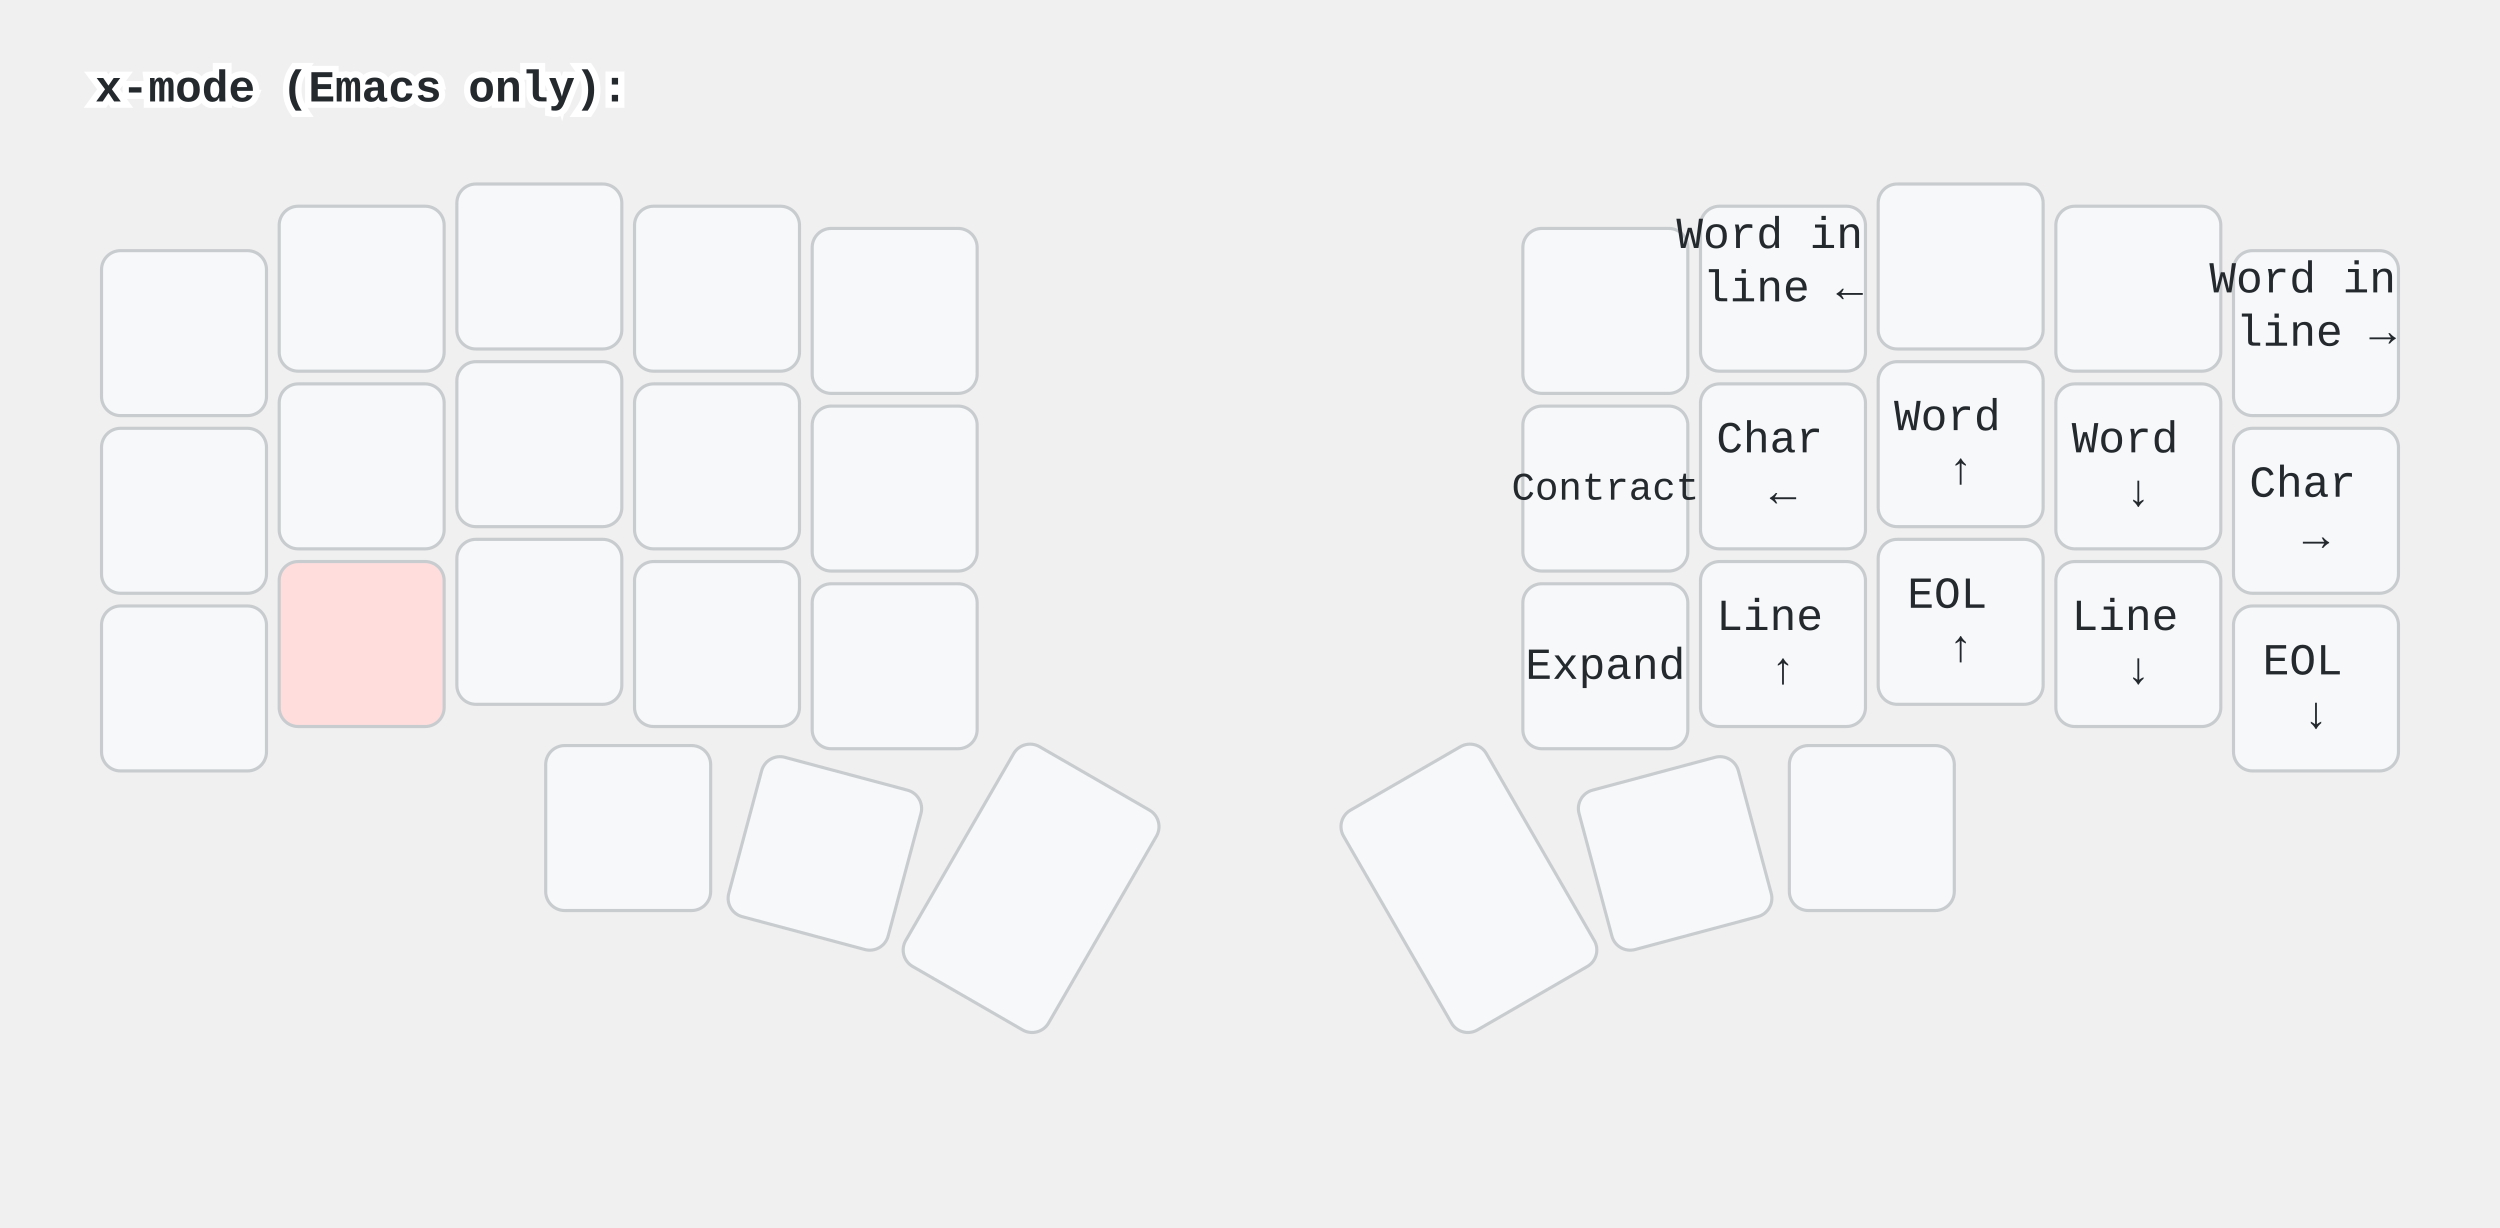
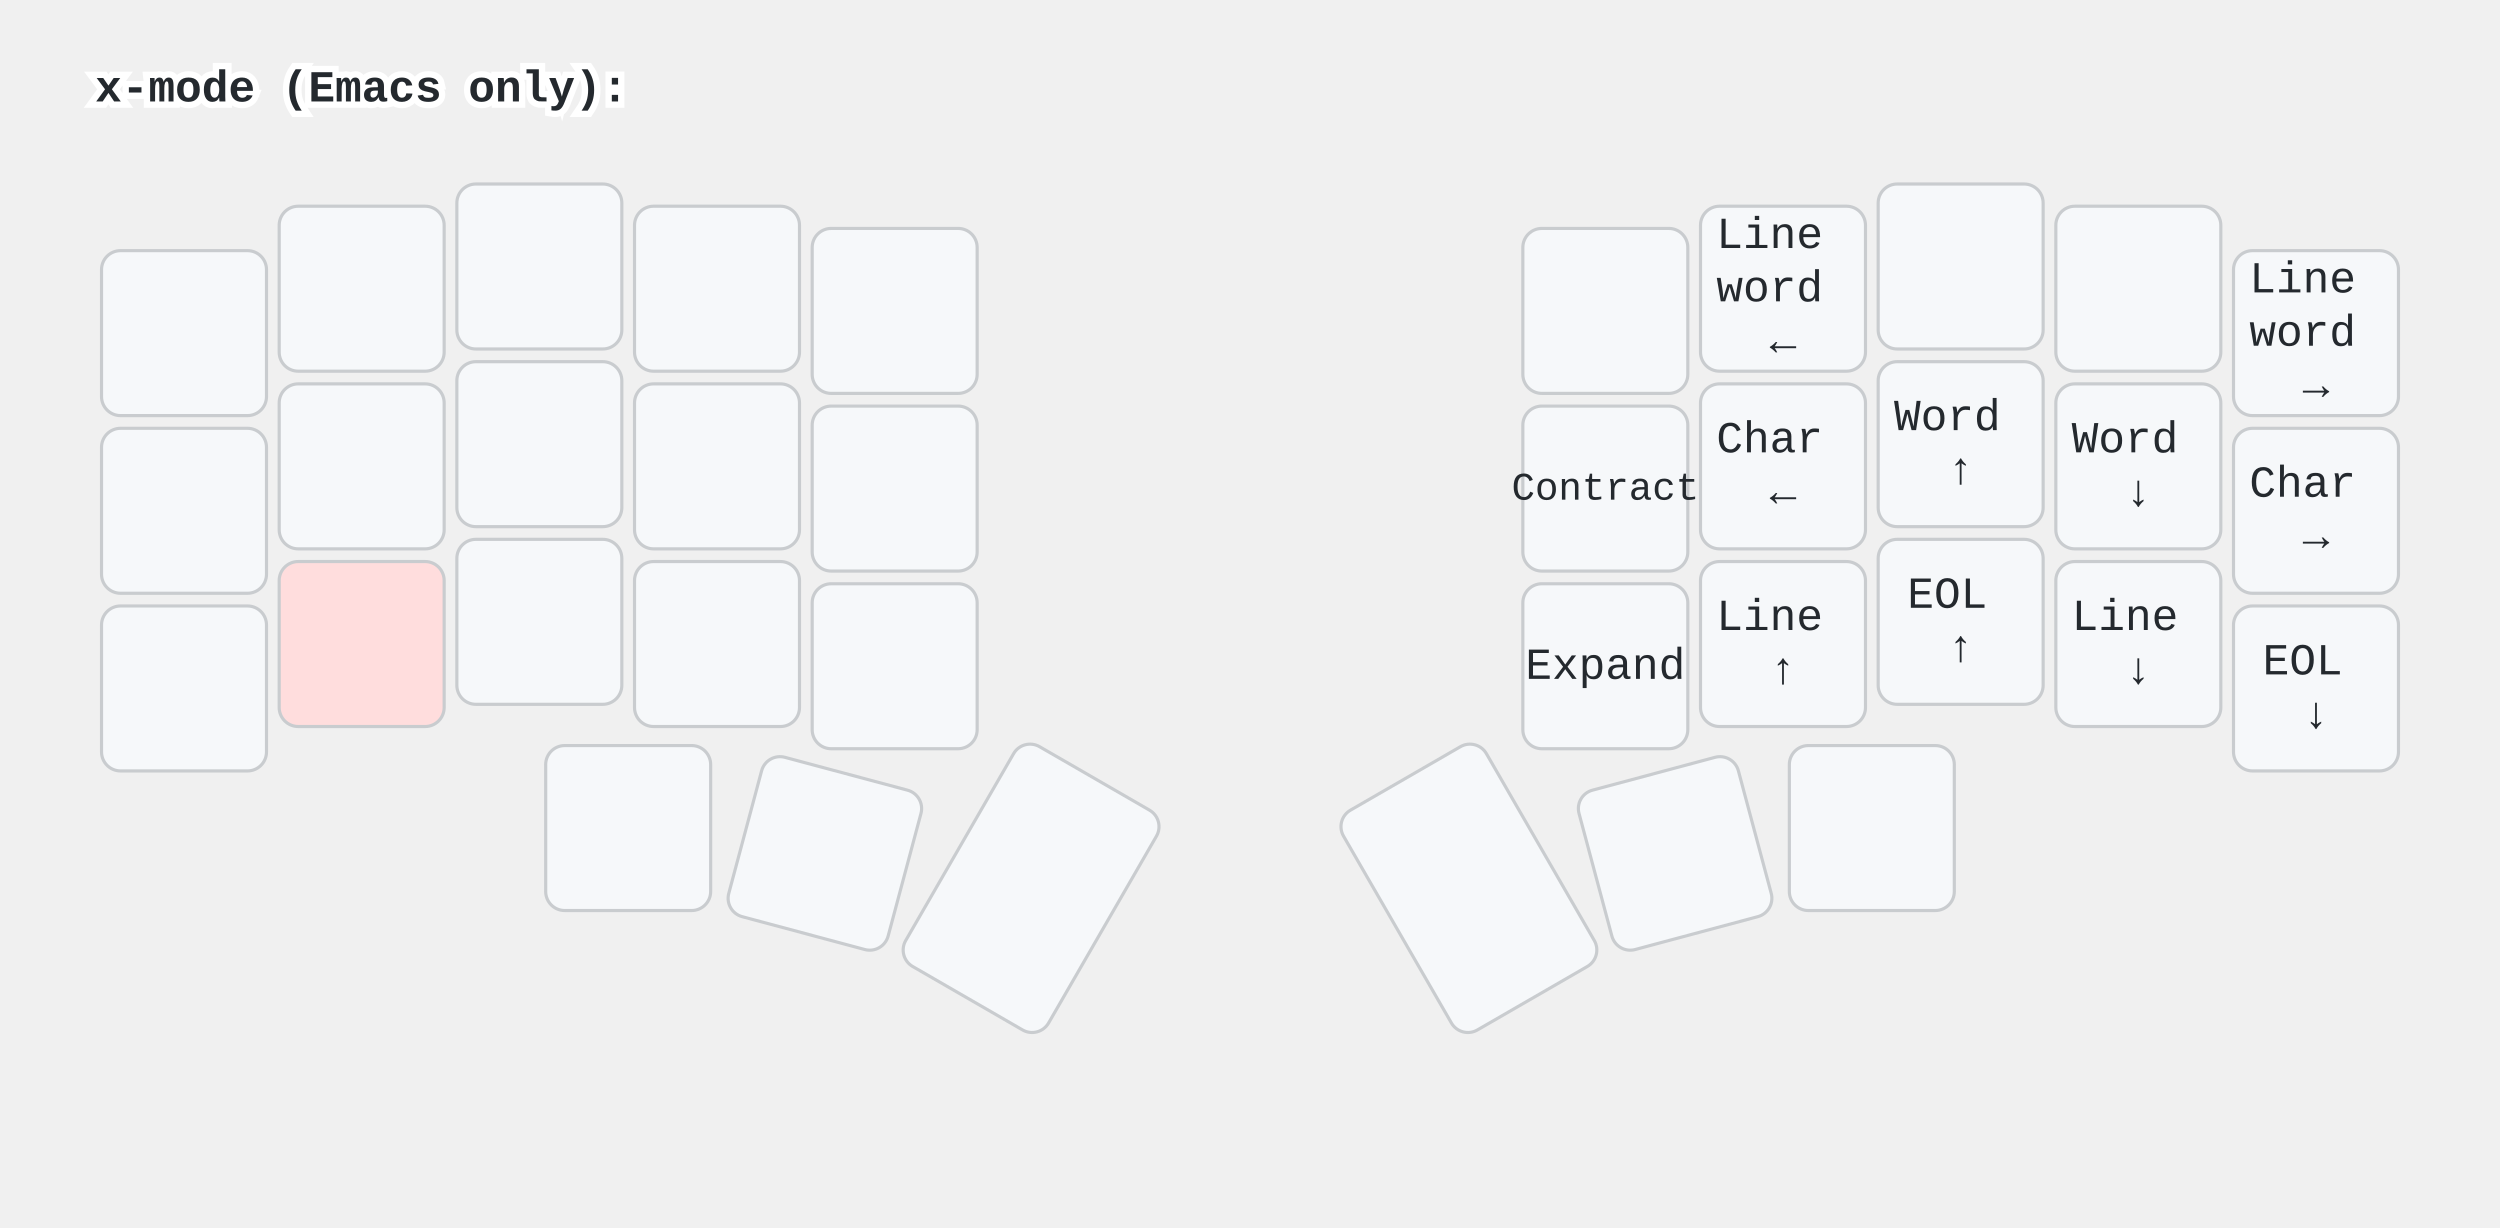
<svg xmlns="http://www.w3.org/2000/svg" width="788" height="387" viewBox="0 0 788 387" class="keymap">
  <style>/* inherit to force styles through use tags */
svg path {
    fill: inherit;
}

/* font and background color specifications */
svg.keymap {
    font-family: SFMono-Regular,Consolas,Liberation Mono,Menlo,monospace;
    font-size: 14px;
    font-kerning: normal;
    text-rendering: optimizeLegibility;
    fill: #24292e;
}

/* default key styling */
rect.key {
    fill: #f6f8fa;
}

rect.key, rect.combo {
    stroke: #c9cccf;
    stroke-width: 1;
}

/* default key side styling, only used is draw_key_sides is set */
rect.side {
    filter: brightness(90%);
}

/* color accent for combo boxes */
rect.combo, rect.combo-separate {
    fill: #cdf;
}

/* color accent for held keys */
rect.held, rect.combo.held {
    fill: #fdd;
}

/* color accent for ghost (optional) keys */
rect.ghost, rect.combo.ghost {
    stroke-dasharray: 4, 4;
    stroke-width: 2;
}

text {
    text-anchor: middle;
    dominant-baseline: middle;
}

/* styling for layer labels */
text.label {
    font-weight: bold;
    text-anchor: start;
    stroke: white;
    stroke-width: 4;
    paint-order: stroke;
}

/* styling for optional footer */
text.footer {
    text-anchor: end;
    dominant-baseline: auto;
    stroke: white;
    stroke-width: 4;
    paint-order: stroke;
}

/* styling for combo tap, and key non-tap label text */
text.combo, text.hold, text.shifted, text.left, text.right {
    font-size: 11px;
}

text.hold {
    text-anchor: middle;
    dominant-baseline: auto;
}

text.shifted {
    text-anchor: middle;
    dominant-baseline: hanging;
}

text.left {
    text-anchor: start;
}

text.right {
    text-anchor: end;
}

text.layer-activator {
    text-decoration: underline;
}

/* styling for hold/shifted label text in combo box */
text.combo.hold, text.combo.shifted, text.combo.left, text.combo.right {
    font-size: 8px;
}

/* lighter symbol for transparent keys */
text.trans {
    fill: #7b7e81;
}

/* styling for combo dendrons */
path.combo {
    stroke-width: 1;
    stroke: gray;
    fill: none;
}

/* Start Tabler Icons Cleanup */
/* cannot use height/width with glyphs */
.icon-tabler &gt; path {
    fill: inherit;
    stroke: inherit;
    stroke-width: 2;
}
/* hide tabler's default box */
.icon-tabler &gt; path[stroke="none"][fill="none"] {
    visibility: hidden;
}
/* End Tabler Icons Cleanup */
</style>
  <g transform="translate(30, 0)" class="layer-x-mode (Emacs only)">
    <text x="0" y="28" class="label" id="x-mode-Emacs-only">x-mode (Emacs only):</text>
    <g transform="translate(0, 56)">
      <g transform="translate(28, 49)" class="key keypos-0">
        <rect rx="6" ry="6" x="-26" y="-26" width="52" height="52" class="key" />
      </g>
      <g transform="translate(84, 35)" class="key keypos-1">
        <rect rx="6" ry="6" x="-26" y="-26" width="52" height="52" class="key" />
      </g>
      <g transform="translate(140, 28)" class="key keypos-2">
        <rect rx="6" ry="6" x="-26" y="-26" width="52" height="52" class="key" />
      </g>
      <g transform="translate(196, 35)" class="key keypos-3">
        <rect rx="6" ry="6" x="-26" y="-26" width="52" height="52" class="key" />
      </g>
      <g transform="translate(252, 42)" class="key keypos-4">
        <rect rx="6" ry="6" x="-26" y="-26" width="52" height="52" class="key" />
      </g>
      <g transform="translate(476, 42)" class="key keypos-5">
        <rect rx="6" ry="6" x="-26" y="-26" width="52" height="52" class="key" />
      </g>
      <g transform="translate(532, 35)" class="key keypos-6">
        <rect rx="6" ry="6" x="-26" y="-26" width="52" height="52" class="key" />
        <text x="0" y="0" class="key tap">
-           <tspan x="0" dy="-1.2em">Word in</tspan>
-           <tspan x="0" dy="1.2em">line ←</tspan>
+           <tspan x="0" dy="-1.2em">Line</tspan>
+           <tspan x="0" dy="1.2em">word</tspan>
+           <tspan x="0" dy="1.2em">←</tspan>
        </text>
      </g>
      <g transform="translate(588, 28)" class="key keypos-7">
        <rect rx="6" ry="6" x="-26" y="-26" width="52" height="52" class="key" />
      </g>
      <g transform="translate(644, 35)" class="key keypos-8">
        <rect rx="6" ry="6" x="-26" y="-26" width="52" height="52" class="key" />
      </g>
      <g transform="translate(700, 49)" class="key keypos-9">
        <rect rx="6" ry="6" x="-26" y="-26" width="52" height="52" class="key" />
        <text x="0" y="0" class="key tap">
-           <tspan x="0" dy="-1.2em">Word in</tspan>
-           <tspan x="0" dy="1.2em">line →</tspan>
+           <tspan x="0" dy="-1.2em">Line</tspan>
+           <tspan x="0" dy="1.2em">word</tspan>
+           <tspan x="0" dy="1.2em">→</tspan>
        </text>
      </g>
      <g transform="translate(28, 105)" class="key keypos-10">
        <rect rx="6" ry="6" x="-26" y="-26" width="52" height="52" class="key" />
      </g>
      <g transform="translate(84, 91)" class="key keypos-11">
        <rect rx="6" ry="6" x="-26" y="-26" width="52" height="52" class="key" />
      </g>
      <g transform="translate(140, 84)" class="key keypos-12">
        <rect rx="6" ry="6" x="-26" y="-26" width="52" height="52" class="key" />
      </g>
      <g transform="translate(196, 91)" class="key keypos-13">
        <rect rx="6" ry="6" x="-26" y="-26" width="52" height="52" class="key" />
      </g>
      <g transform="translate(252, 98)" class="key keypos-14">
        <rect rx="6" ry="6" x="-26" y="-26" width="52" height="52" class="key" />
      </g>
      <g transform="translate(476, 98)" class="key keypos-15">
        <rect rx="6" ry="6" x="-26" y="-26" width="52" height="52" class="key" />
        <text x="0" y="0" class="key tap">
          <tspan style="font-size: 88%">Contract</tspan>
        </text>
      </g>
      <g transform="translate(532, 91)" class="key keypos-16">
        <rect rx="6" ry="6" x="-26" y="-26" width="52" height="52" class="key" />
        <text x="0" y="0" class="key tap">
          <tspan x="0" dy="-0.6em">Char</tspan>
          <tspan x="0" dy="1.2em">←</tspan>
        </text>
      </g>
      <g transform="translate(588, 84)" class="key keypos-17">
        <rect rx="6" ry="6" x="-26" y="-26" width="52" height="52" class="key" />
        <text x="0" y="0" class="key tap">
          <tspan x="0" dy="-0.6em">Word</tspan>
          <tspan x="0" dy="1.2em">↑</tspan>
        </text>
      </g>
      <g transform="translate(644, 91)" class="key keypos-18">
        <rect rx="6" ry="6" x="-26" y="-26" width="52" height="52" class="key" />
        <text x="0" y="0" class="key tap">
          <tspan x="0" dy="-0.6em">Word</tspan>
          <tspan x="0" dy="1.2em">↓</tspan>
        </text>
      </g>
      <g transform="translate(700, 105)" class="key keypos-19">
        <rect rx="6" ry="6" x="-26" y="-26" width="52" height="52" class="key" />
        <text x="0" y="0" class="key tap">
          <tspan x="0" dy="-0.6em">Char</tspan>
          <tspan x="0" dy="1.2em">→</tspan>
        </text>
      </g>
      <g transform="translate(28, 161)" class="key keypos-20">
        <rect rx="6" ry="6" x="-26" y="-26" width="52" height="52" class="key" />
      </g>
      <g transform="translate(84, 147)" class="key held keypos-21">
        <rect rx="6" ry="6" x="-26" y="-26" width="52" height="52" class="key held" />
      </g>
      <g transform="translate(140, 140)" class="key keypos-22">
        <rect rx="6" ry="6" x="-26" y="-26" width="52" height="52" class="key" />
      </g>
      <g transform="translate(196, 147)" class="key keypos-23">
        <rect rx="6" ry="6" x="-26" y="-26" width="52" height="52" class="key" />
      </g>
      <g transform="translate(252, 154)" class="key keypos-24">
        <rect rx="6" ry="6" x="-26" y="-26" width="52" height="52" class="key" />
      </g>
      <g transform="translate(476, 154)" class="key keypos-25">
        <rect rx="6" ry="6" x="-26" y="-26" width="52" height="52" class="key" />
        <text x="0" y="0" class="key tap">Expand</text>
      </g>
      <g transform="translate(532, 147)" class="key keypos-26">
        <rect rx="6" ry="6" x="-26" y="-26" width="52" height="52" class="key" />
        <text x="0" y="0" class="key tap">
          <tspan x="0" dy="-0.6em">Line</tspan>
          <tspan x="0" dy="1.2em">↑</tspan>
        </text>
      </g>
      <g transform="translate(588, 140)" class="key keypos-27">
        <rect rx="6" ry="6" x="-26" y="-26" width="52" height="52" class="key" />
        <text x="0" y="0" class="key tap">
          <tspan x="0" dy="-0.6em">EOL</tspan>
          <tspan x="0" dy="1.2em">↑</tspan>
        </text>
      </g>
      <g transform="translate(644, 147)" class="key keypos-28">
        <rect rx="6" ry="6" x="-26" y="-26" width="52" height="52" class="key" />
        <text x="0" y="0" class="key tap">
          <tspan x="0" dy="-0.6em">Line</tspan>
          <tspan x="0" dy="1.2em">↓</tspan>
        </text>
      </g>
      <g transform="translate(700, 161)" class="key keypos-29">
        <rect rx="6" ry="6" x="-26" y="-26" width="52" height="52" class="key" />
        <text x="0" y="0" class="key tap">
          <tspan x="0" dy="-0.6em">EOL</tspan>
          <tspan x="0" dy="1.2em">↓</tspan>
        </text>
      </g>
      <g transform="translate(168, 205)" class="key keypos-30">
        <rect rx="6" ry="6" x="-26" y="-26" width="52" height="52" class="key" />
      </g>
      <g transform="translate(230, 213) rotate(15.0)" class="key keypos-31">
        <rect rx="6" ry="6" x="-26" y="-26" width="52" height="52" class="key" />
      </g>
      <g transform="translate(295, 224) rotate(30.0)" class="key keypos-32">
        <rect rx="6" ry="6" x="-26" y="-40" width="52" height="80" class="key" />
      </g>
      <g transform="translate(433, 224) rotate(-30.0)" class="key keypos-33">
        <rect rx="6" ry="6" x="-26" y="-40" width="52" height="80" class="key" />
      </g>
      <g transform="translate(498, 213) rotate(-15.0)" class="key keypos-34">
        <rect rx="6" ry="6" x="-26" y="-26" width="52" height="52" class="key" />
      </g>
      <g transform="translate(560, 205)" class="key keypos-35">
        <rect rx="6" ry="6" x="-26" y="-26" width="52" height="52" class="key" />
      </g>
    </g>
  </g>
</svg>
